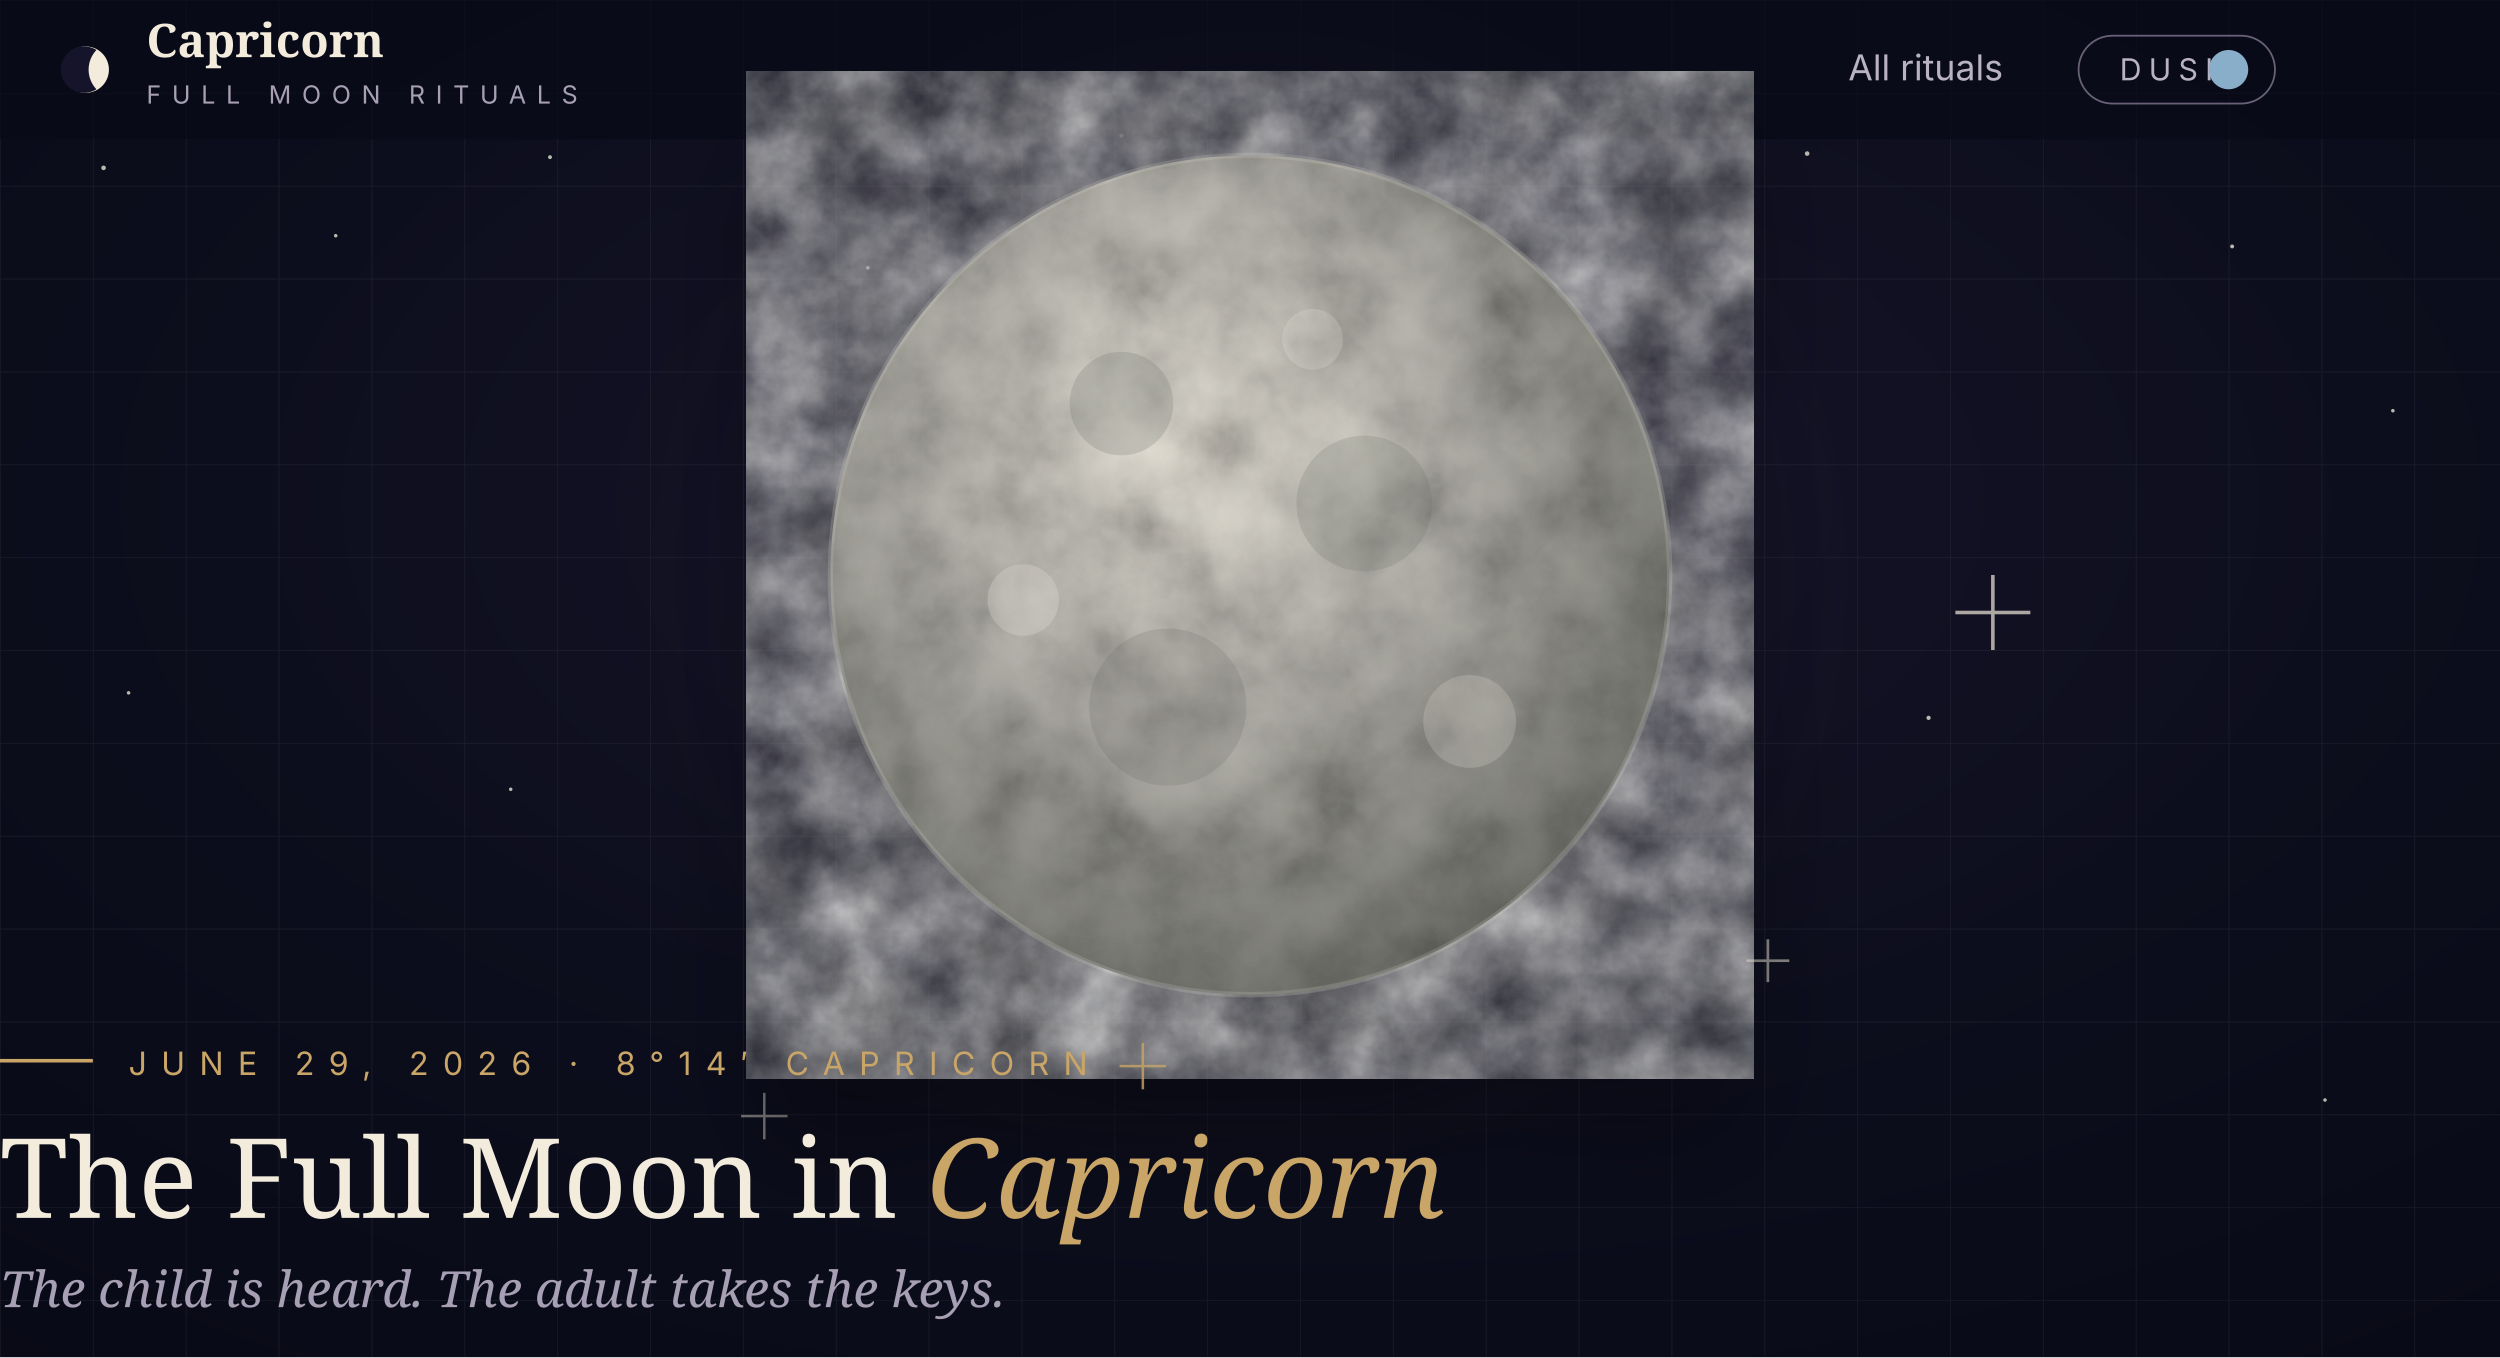
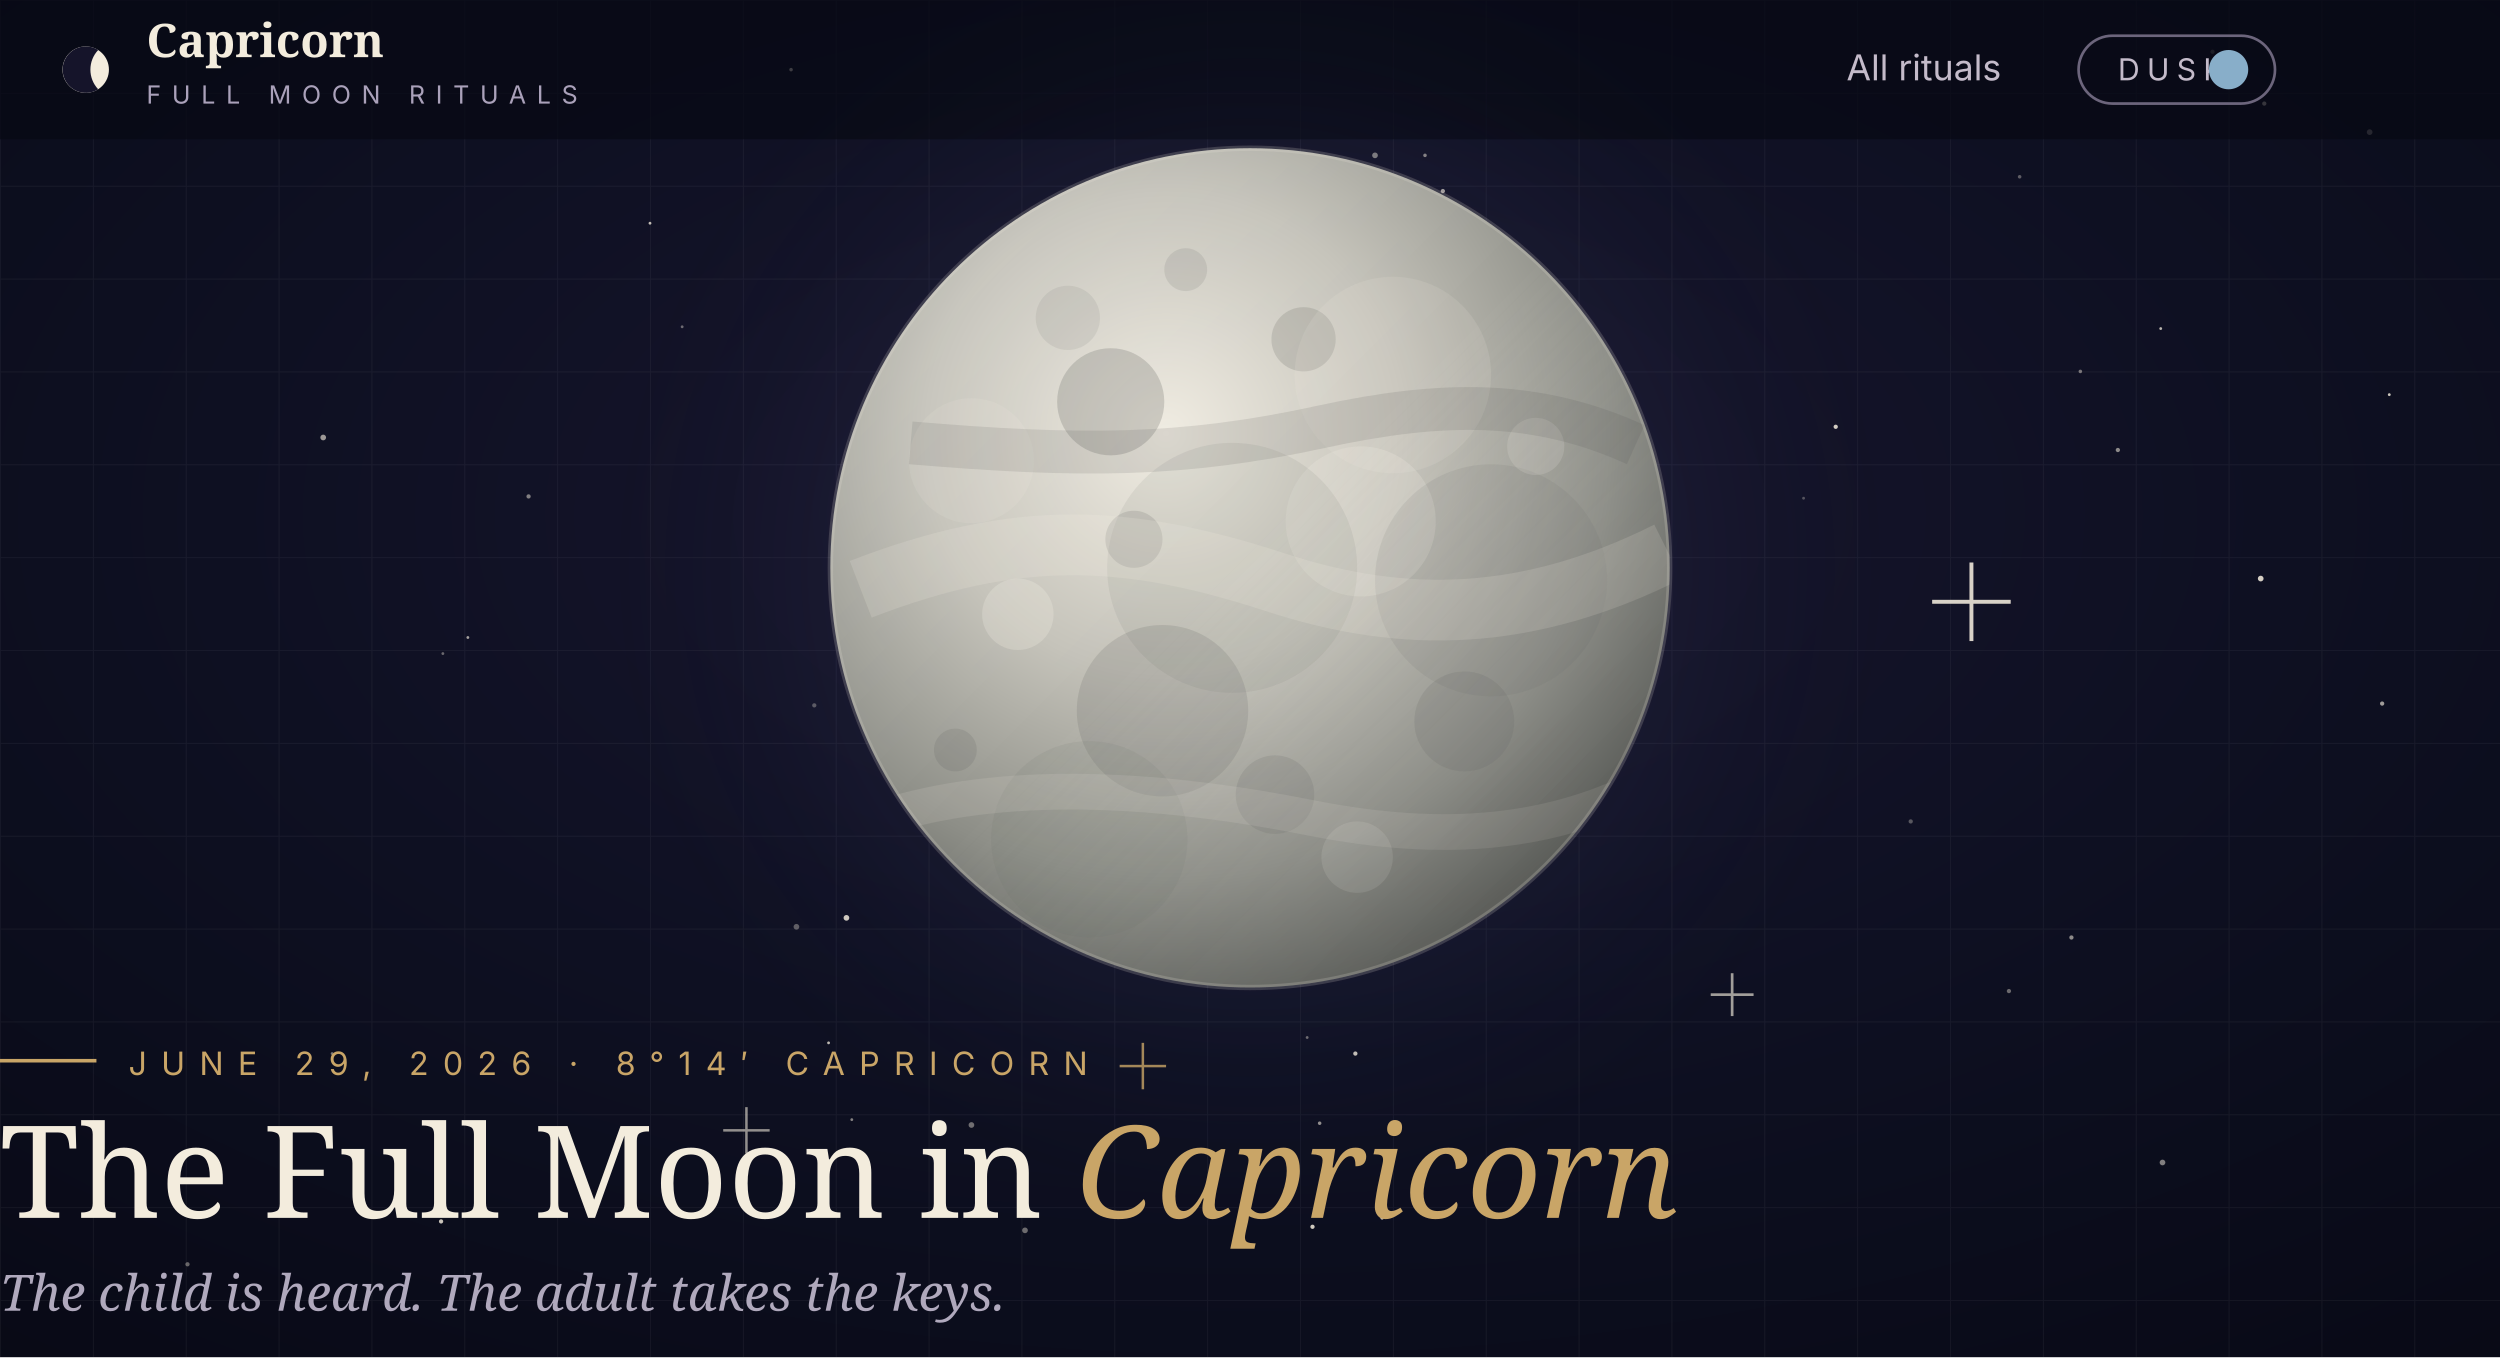
<svg xmlns="http://www.w3.org/2000/svg" width="1400" height="760" viewBox="0 0 1400 760" role="img" aria-labelledby="title desc">
  <defs>
-     <radialGradient id="sky" cx="52%" cy="37%" r="88%">
-       <stop offset="0" stop-color="#18152c" />
-       <stop offset="0.48" stop-color="#0d0e1d" />
+     <radialGradient id="sky" cx="50%" cy="38%" r="82%">
+       <stop offset="0" stop-color="#19162f" />
+       <stop offset="0.50" stop-color="#0e1022" />
      <stop offset="1" stop-color="#080915" />
    </radialGradient>
+     <radialGradient id="moon" cx="40%" cy="34%" r="68%">
+       <stop offset="0" stop-color="#efebe1" />
+       <stop offset="0.42" stop-color="#c4c2b9" />
+       <stop offset="0.78" stop-color="#8d8e87" />
+       <stop offset="1" stop-color="#62645f" />
+     </radialGradient>
    <radialGradient id="halo" cx="50%" cy="50%" r="50%">
-       <stop offset="0" stop-color="#ffffff" stop-opacity="0.24" />
-       <stop offset="0.42" stop-color="#777a86" stop-opacity="0.12" />
-       <stop offset="1" stop-color="#000" stop-opacity="0" />
+       <stop offset="0" stop-color="#ffffff" stop-opacity="0.18" />
+       <stop offset="0.55" stop-color="#61709a" stop-opacity="0.08" />
+       <stop offset="1" stop-color="#000000" stop-opacity="0" />
    </radialGradient>
-     <radialGradient id="moonBase" cx="42%" cy="35%" r="70%">
-       <stop offset="0" stop-color="#ebe7dc" />
-       <stop offset="0.44" stop-color="#bbb9b1" />
-       <stop offset="1" stop-color="#74756f" />
-     </radialGradient>
-     <filter id="moonTexture" x="-10%" y="-10%" width="120%" height="120%">
-       <feTurbulence type="fractalNoise" baseFrequency="0.022" numOctaves="5" seed="29" result="noise" />
-       <feColorMatrix in="noise" type="saturate" values="0" result="gray" />
-       <feBlend in="SourceGraphic" in2="gray" mode="multiply" />
-     </filter>
-     <filter id="shadow" x="-30%" y="-30%" width="160%" height="160%">
-       <feDropShadow dx="0" dy="42" stdDeviation="28" flood-color="#000000" flood-opacity="0.55" />
-     </filter>
+     <linearGradient id="moonShade" x1="0" y1="0" x2="1" y2="1">
+       <stop offset="0" stop-color="#ffffff" stop-opacity="0.12" />
+       <stop offset="0.48" stop-color="#ffffff" stop-opacity="0" />
+       <stop offset="1" stop-color="#000000" stop-opacity="0.28" />
+     </linearGradient>
    <pattern id="grid" width="52" height="52" patternUnits="userSpaceOnUse">
-       <path d="M52 0H0V52" fill="none" stroke="#ffffff" stroke-opacity="0.055" stroke-width="1" />
+       <path d="M52 0H0V52" fill="none" stroke="#ffffff" stroke-opacity="0.05" stroke-width="1" />
    </pattern>
+     <clipPath id="moonClip">
+       <circle cx="700" cy="318" r="235" />
+     </clipPath>
  </defs>
  <rect width="1400" height="760" fill="url(#sky)" />
  <rect width="1400" height="760" fill="url(#grid)" />
-   <g opacity="0.76">
-     <circle cx="58" cy="94" r="1.3" fill="#f3ecdd" />
-     <circle cx="188" cy="132" r="1" fill="#f3ecdd" />
-     <circle cx="308" cy="88" r="1.1" fill="#f3ecdd" />
-     <circle cx="486" cy="150" r="1" fill="#f3ecdd" />
-     <circle cx="628" cy="76" r="1.2" fill="#f3ecdd" />
-     <circle cx="806" cy="130" r="1" fill="#f3ecdd" />
-     <circle cx="1012" cy="86" r="1.3" fill="#f3ecdd" />
-     <circle cx="1250" cy="138" r="1.1" fill="#f3ecdd" />
-     <circle cx="1340" cy="230" r="1" fill="#f3ecdd" />
-     <circle cx="72" cy="388" r="1" fill="#f3ecdd" />
-     <circle cx="286" cy="442" r="1" fill="#f3ecdd" />
-     <circle cx="1080" cy="402" r="1.2" fill="#f3ecdd" />
-     <circle cx="1302" cy="616" r="1" fill="#f3ecdd" />
-     <path d="M1116 322v42M1095 343h42" stroke="#f3ecdd" stroke-width="2" opacity="0.9" />
-     <path d="M990 526v24M978 538h24" stroke="#f3ecdd" stroke-width="1.5" opacity="0.72" />
-     <path d="M428 612v26M415 625h26" stroke="#f3ecdd" stroke-width="1.4" opacity="0.6" />
+   <g>
+     <circle cx="540" cy="317" r="1.2" fill="#f3ecdd" opacity="0.66" />
+     <circle cx="1338" cy="221" r="0.8" fill="#f3ecdd" opacity="0.83" />
+     <circle cx="382" cy="183" r="0.8" fill="#f3ecdd" opacity="0.42" />
+     <circle cx="1210" cy="184" r="0.8" fill="#f3ecdd" opacity="0.75" />
+     <circle cx="1239" cy="29" r="1.2" fill="#f3ecdd" opacity="0.32" />
+     <circle cx="446" cy="519" r="1.6" fill="#f3ecdd" opacity="0.36" />
+     <circle cx="477" cy="627" r="0.8" fill="#f3ecdd" opacity="0.52" />
+     <circle cx="296" cy="278" r="1.2" fill="#f3ecdd" opacity="0.50" />
+     <circle cx="735" cy="687" r="1.2" fill="#f3ecdd" opacity="0.85" />
+     <circle cx="808" cy="107" r="1.2" fill="#f3ecdd" opacity="0.66" />
+     <circle cx="1268" cy="58" r="1.2" fill="#f3ecdd" opacity="0.70" />
+     <circle cx="798" cy="87" r="1.0" fill="#f3ecdd" opacity="0.52" />
+     <circle cx="732" cy="581" r="0.8" fill="#f3ecdd" opacity="0.43" />
+     <circle cx="516" cy="374" r="1.6" fill="#f3ecdd" opacity="0.44" />
+     <circle cx="574" cy="689" r="1.6" fill="#f3ecdd" opacity="0.42" />
+     <circle cx="1160" cy="525" r="1.2" fill="#f3ecdd" opacity="0.56" />
+     <circle cx="739" cy="629" r="1.0" fill="#f3ecdd" opacity="0.59" />
+     <circle cx="1131" cy="99" r="1.0" fill="#f3ecdd" opacity="0.35" />
+     <circle cx="181" cy="245" r="1.6" fill="#f3ecdd" opacity="0.62" />
+     <circle cx="248" cy="366" r="0.8" fill="#f3ecdd" opacity="0.40" />
+     <circle cx="619" cy="484" r="1.6" fill="#f3ecdd" opacity="0.76" />
+     <circle cx="738" cy="457" r="1.0" fill="#f3ecdd" opacity="0.53" />
+     <circle cx="540" cy="472" r="1.6" fill="#f3ecdd" opacity="0.52" />
+     <circle cx="871" cy="220" r="1.0" fill="#f3ecdd" opacity="0.57" />
+     <circle cx="1186" cy="252" r="1.2" fill="#f3ecdd" opacity="0.55" />
+     <circle cx="1211" cy="651" r="1.6" fill="#f3ecdd" opacity="0.51" />
+     <circle cx="247" cy="684" r="1.2" fill="#f3ecdd" opacity="0.82" />
+     <circle cx="105" cy="708" r="1.2" fill="#f3ecdd" opacity="0.40" />
+     <circle cx="1010" cy="279" r="0.8" fill="#f3ecdd" opacity="0.31" />
+     <circle cx="774" cy="682" r="1.0" fill="#f3ecdd" opacity="0.80" />
+     <circle cx="544" cy="630" r="1.6" fill="#f3ecdd" opacity="0.44" />
+     <circle cx="491" cy="264" r="1.2" fill="#f3ecdd" opacity="0.63" />
+     <circle cx="1125" cy="555" r="1.2" fill="#f3ecdd" opacity="0.41" />
+     <circle cx="1070" cy="460" r="1.2" fill="#f3ecdd" opacity="0.32" />
+     <circle cx="592" cy="490" r="1.0" fill="#f3ecdd" opacity="0.31" />
+     <circle cx="1266" cy="324" r="1.6" fill="#f3ecdd" opacity="0.87" />
+     <circle cx="262" cy="357" r="0.8" fill="#f3ecdd" opacity="0.66" />
+     <circle cx="1334" cy="394" r="1.2" fill="#f3ecdd" opacity="0.64" />
+     <circle cx="770" cy="87" r="1.6" fill="#f3ecdd" opacity="0.49" />
+     <circle cx="759" cy="590" r="1.2" fill="#f3ecdd" opacity="0.82" />
+     <circle cx="464" cy="584" r="0.8" fill="#f3ecdd" opacity="0.77" />
+     <circle cx="1165" cy="208" r="1.0" fill="#f3ecdd" opacity="0.45" />
+     <circle cx="474" cy="514" r="1.6" fill="#f3ecdd" opacity="0.87" />
+     <circle cx="456" cy="395" r="1.2" fill="#f3ecdd" opacity="0.33" />
+     <circle cx="443" cy="39" r="1.0" fill="#f3ecdd" opacity="0.81" />
+     <circle cx="876" cy="255" r="1.6" fill="#f3ecdd" opacity="0.33" />
+     <circle cx="364" cy="125" r="0.8" fill="#f3ecdd" opacity="0.78" />
+     <circle cx="1327" cy="74" r="1.6" fill="#f3ecdd" opacity="0.46" />
+     <circle cx="186" cy="590" r="0.8" fill="#f3ecdd" opacity="0.47" />
+     <circle cx="1028" cy="239" r="1.2" fill="#f3ecdd" opacity="0.87" />
+     <path d="M1104 315v44M1082 337h44" stroke="#f3ecdd" stroke-width="2.2" opacity="0.88" />
+     <path d="M970 545v24M958 557h24" stroke="#f3ecdd" stroke-width="1.5" opacity="0.65" />
+     <path d="M418 620v26M405 633h26" stroke="#f3ecdd" stroke-width="1.4" opacity="0.58" />
  </g>
  <g>
-     <rect x="0" y="0" width="1400" height="78" fill="#090a16" fill-opacity="0.66" />
+     <rect x="0" y="0" width="1400" height="78" fill="#080914" fill-opacity="0.72" />
    <circle cx="48" cy="39" r="13" fill="#f3ecdd" />
-     <path d="M54 28a13 13 0 1 0 0 22 16 16 0 0 1 0-22Z" fill="#15142a" />
+     <path d="M55 28a13 13 0 1 0 0 22 16 16 0 0 1 0-22Z" fill="#15142a" />
    <text x="82" y="32" fill="#f3ecdd" font-family="Georgia, serif" font-size="26" font-weight="600">Capricorn</text>
-     <text x="82" y="58" fill="#a7a0b4" font-family="Inter, Arial, sans-serif" font-size="14" letter-spacing="6">FULL MOON RITUALS</text>
-     <text x="1035" y="45" fill="#b9b2c3" font-family="Inter, Arial, sans-serif" font-size="20">All rituals</text>
-     <rect x="1164" y="20" width="110" height="38" rx="19" fill="none" stroke="#686177" />
-     <text x="1187" y="45" fill="#b9b2c3" font-family="Inter, Arial, sans-serif" font-size="17" letter-spacing="4">DUSK</text>
+     <text x="82" y="58" fill="#aaa1ba" font-family="Inter, Arial, sans-serif" font-size="14" letter-spacing="6">FULL MOON RITUALS</text>
+     <text x="1034" y="45" fill="#c4bbca" font-family="Inter, Arial, sans-serif" font-size="20">All rituals</text>
+     <rect x="1164" y="20" width="110" height="38" rx="19" fill="none" stroke="#6c657c" stroke-width="1.5" />
+     <text x="1186" y="45" fill="#c4bbca" font-family="Inter, Arial, sans-serif" font-size="17" letter-spacing="4">DUSK</text>
    <circle cx="1248" cy="39" r="11" fill="#88aec9" />
  </g>
-   <circle cx="700" cy="322" r="375" fill="url(#halo)" />
-   <g filter="url(#shadow)">
-     <circle cx="700" cy="322" r="235" fill="url(#moonBase)" filter="url(#moonTexture)" />
-     <circle cx="628" cy="226" r="29" fill="#74766f" opacity="0.25" />
-     <circle cx="764" cy="282" r="38" fill="#6e7069" opacity="0.22" />
-     <circle cx="654" cy="396" r="44" fill="#5d5f5a" opacity="0.18" />
-     <circle cx="823" cy="404" r="26" fill="#f2eee4" opacity="0.18" />
-     <circle cx="573" cy="336" r="20" fill="#f0ece2" opacity="0.24" />
-     <circle cx="735" cy="190" r="17" fill="#f2eee4" opacity="0.2" />
-     <circle cx="700" cy="322" r="235" fill="none" stroke="#ece7dd" stroke-opacity="0.16" stroke-width="3" />
+   <circle cx="700" cy="318" r="380" fill="url(#halo)" />
+   <g>
+     <circle cx="700" cy="318" r="235" fill="url(#moon)" />
+     <g clip-path="url(#moonClip)">
+       <circle cx="622" cy="225" r="30" fill="#5f615c" opacity="0.25" />
+       <circle cx="762" cy="292" r="42" fill="#f3efe4" opacity="0.22" />
+       <circle cx="651" cy="398" r="48" fill="#5f615c" opacity="0.18" />
+       <circle cx="820" cy="404" r="28" fill="#5f615c" opacity="0.18" />
+       <circle cx="570" cy="344" r="20" fill="#f3efe4" opacity="0.25" />
+       <circle cx="730" cy="190" r="18" fill="#5f615c" opacity="0.2" />
+       <circle cx="690" cy="318" r="70" fill="#5f615c" opacity="0.1" />
+       <circle cx="780" cy="210" r="55" fill="#f3efe4" opacity="0.12" />
+       <circle cx="610" cy="470" r="55" fill="#5f615c" opacity="0.1" />
+       <circle cx="835" cy="325" r="65" fill="#5f615c" opacity="0.12" />
+       <circle cx="544" cy="258" r="35" fill="#f3efe4" opacity="0.11" />
+       <circle cx="714" cy="445" r="22" fill="#5f615c" opacity="0.18" />
+       <circle cx="635" cy="302" r="16" fill="#5f615c" opacity="0.18" />
+       <circle cx="860" cy="250" r="16" fill="#f3efe4" opacity="0.16" />
+       <circle cx="598" cy="178" r="18" fill="#5f615c" opacity="0.12" />
+       <circle cx="535" cy="420" r="12" fill="#5f615c" opacity="0.18" />
+       <circle cx="760" cy="480" r="20" fill="#f3efe4" opacity="0.13" />
+       <circle cx="664" cy="151" r="12" fill="#5f615c" opacity="0.15" />
+       <path d="M482 330c88-34 149-31 232-4 73 24 142 22 220-17" fill="none" stroke="#f3efe4" stroke-opacity="0.16" stroke-width="34" />
+       <path d="M510 248c95 8 152 8 230-9 69-15 121-15 176 10" fill="none" stroke="#343632" stroke-opacity="0.12" stroke-width="24" />
+       <path d="M500 456c68-20 154-14 234 2 76 15 136 9 191-20" fill="none" stroke="#f3efe4" stroke-opacity="0.12" stroke-width="20" />
+       <circle cx="700" cy="318" r="235" fill="url(#moonShade)" />
+     </g>
+     <circle cx="700" cy="318" r="235" fill="none" stroke="#f1eadf" stroke-opacity="0.18" stroke-width="3" />
  </g>
  <g transform="translate(0 594)">
-     <path d="M0 0h52" stroke="#c9a567" stroke-width="2" />
+     <path d="M0 0h54" stroke="#c9a567" stroke-width="2" />
    <text x="72" y="8" fill="#c9a567" font-family="Inter, Arial, sans-serif" font-size="18" letter-spacing="8">JUNE 29, 2026 · 8°14′ CAPRICORN</text>
    <path d="M640 -10v26M627 3h26" stroke="#c9a567" stroke-width="1.4" opacity="0.8" />
-     <text x="0" y="88" fill="#f3ecdd" font-family="Georgia, serif" font-size="62" font-weight="400">The Full Moon in <tspan fill="#c9a567" font-style="italic">Capricorn</tspan>
+     <text x="0" y="88" fill="#f3ecdd" font-family="Georgia, serif" font-size="72" font-weight="400">The Full Moon in <tspan fill="#c9a567" font-style="italic">Capricorn</tspan>
    </text>
-     <text x="0" y="138" fill="#a7a0b4" font-family="Georgia, serif" font-size="28" font-style="italic">The child is heard. The adult takes the keys.</text>
+     <text x="0" y="140" fill="#b0a9bd" font-family="Georgia, serif" font-size="28" font-style="italic">The child is heard. The adult takes the keys.</text>
  </g>
</svg>
